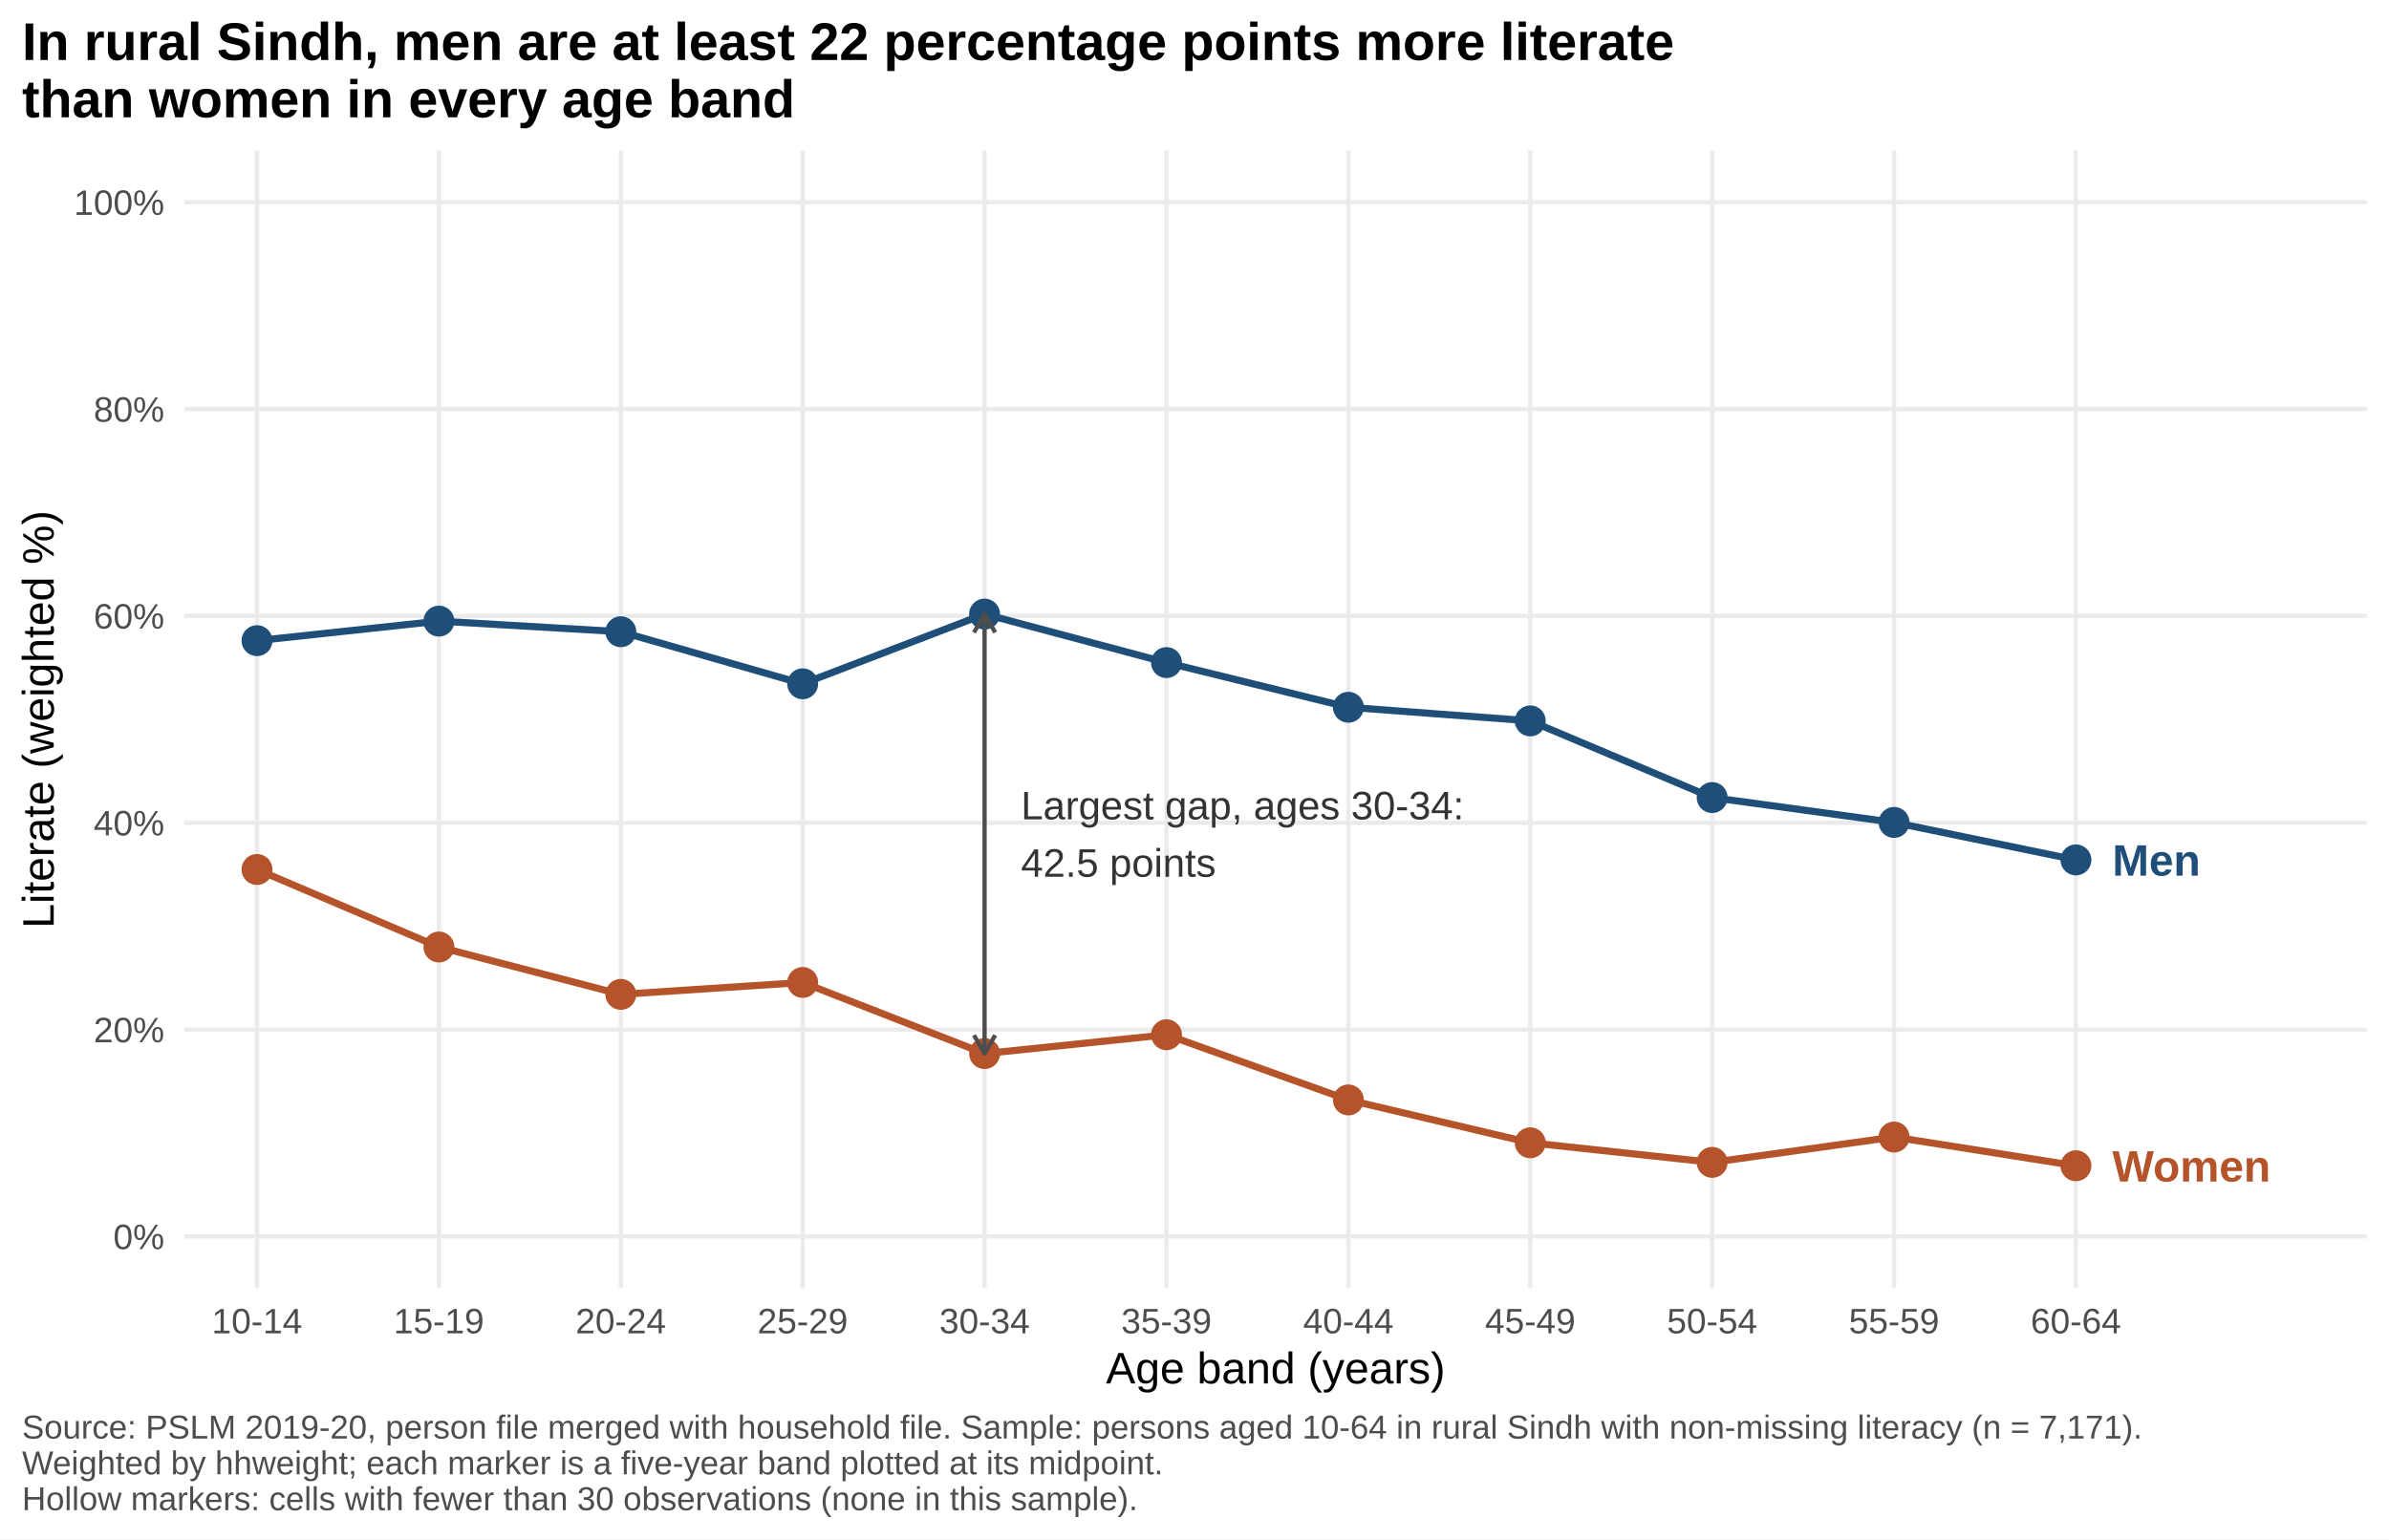
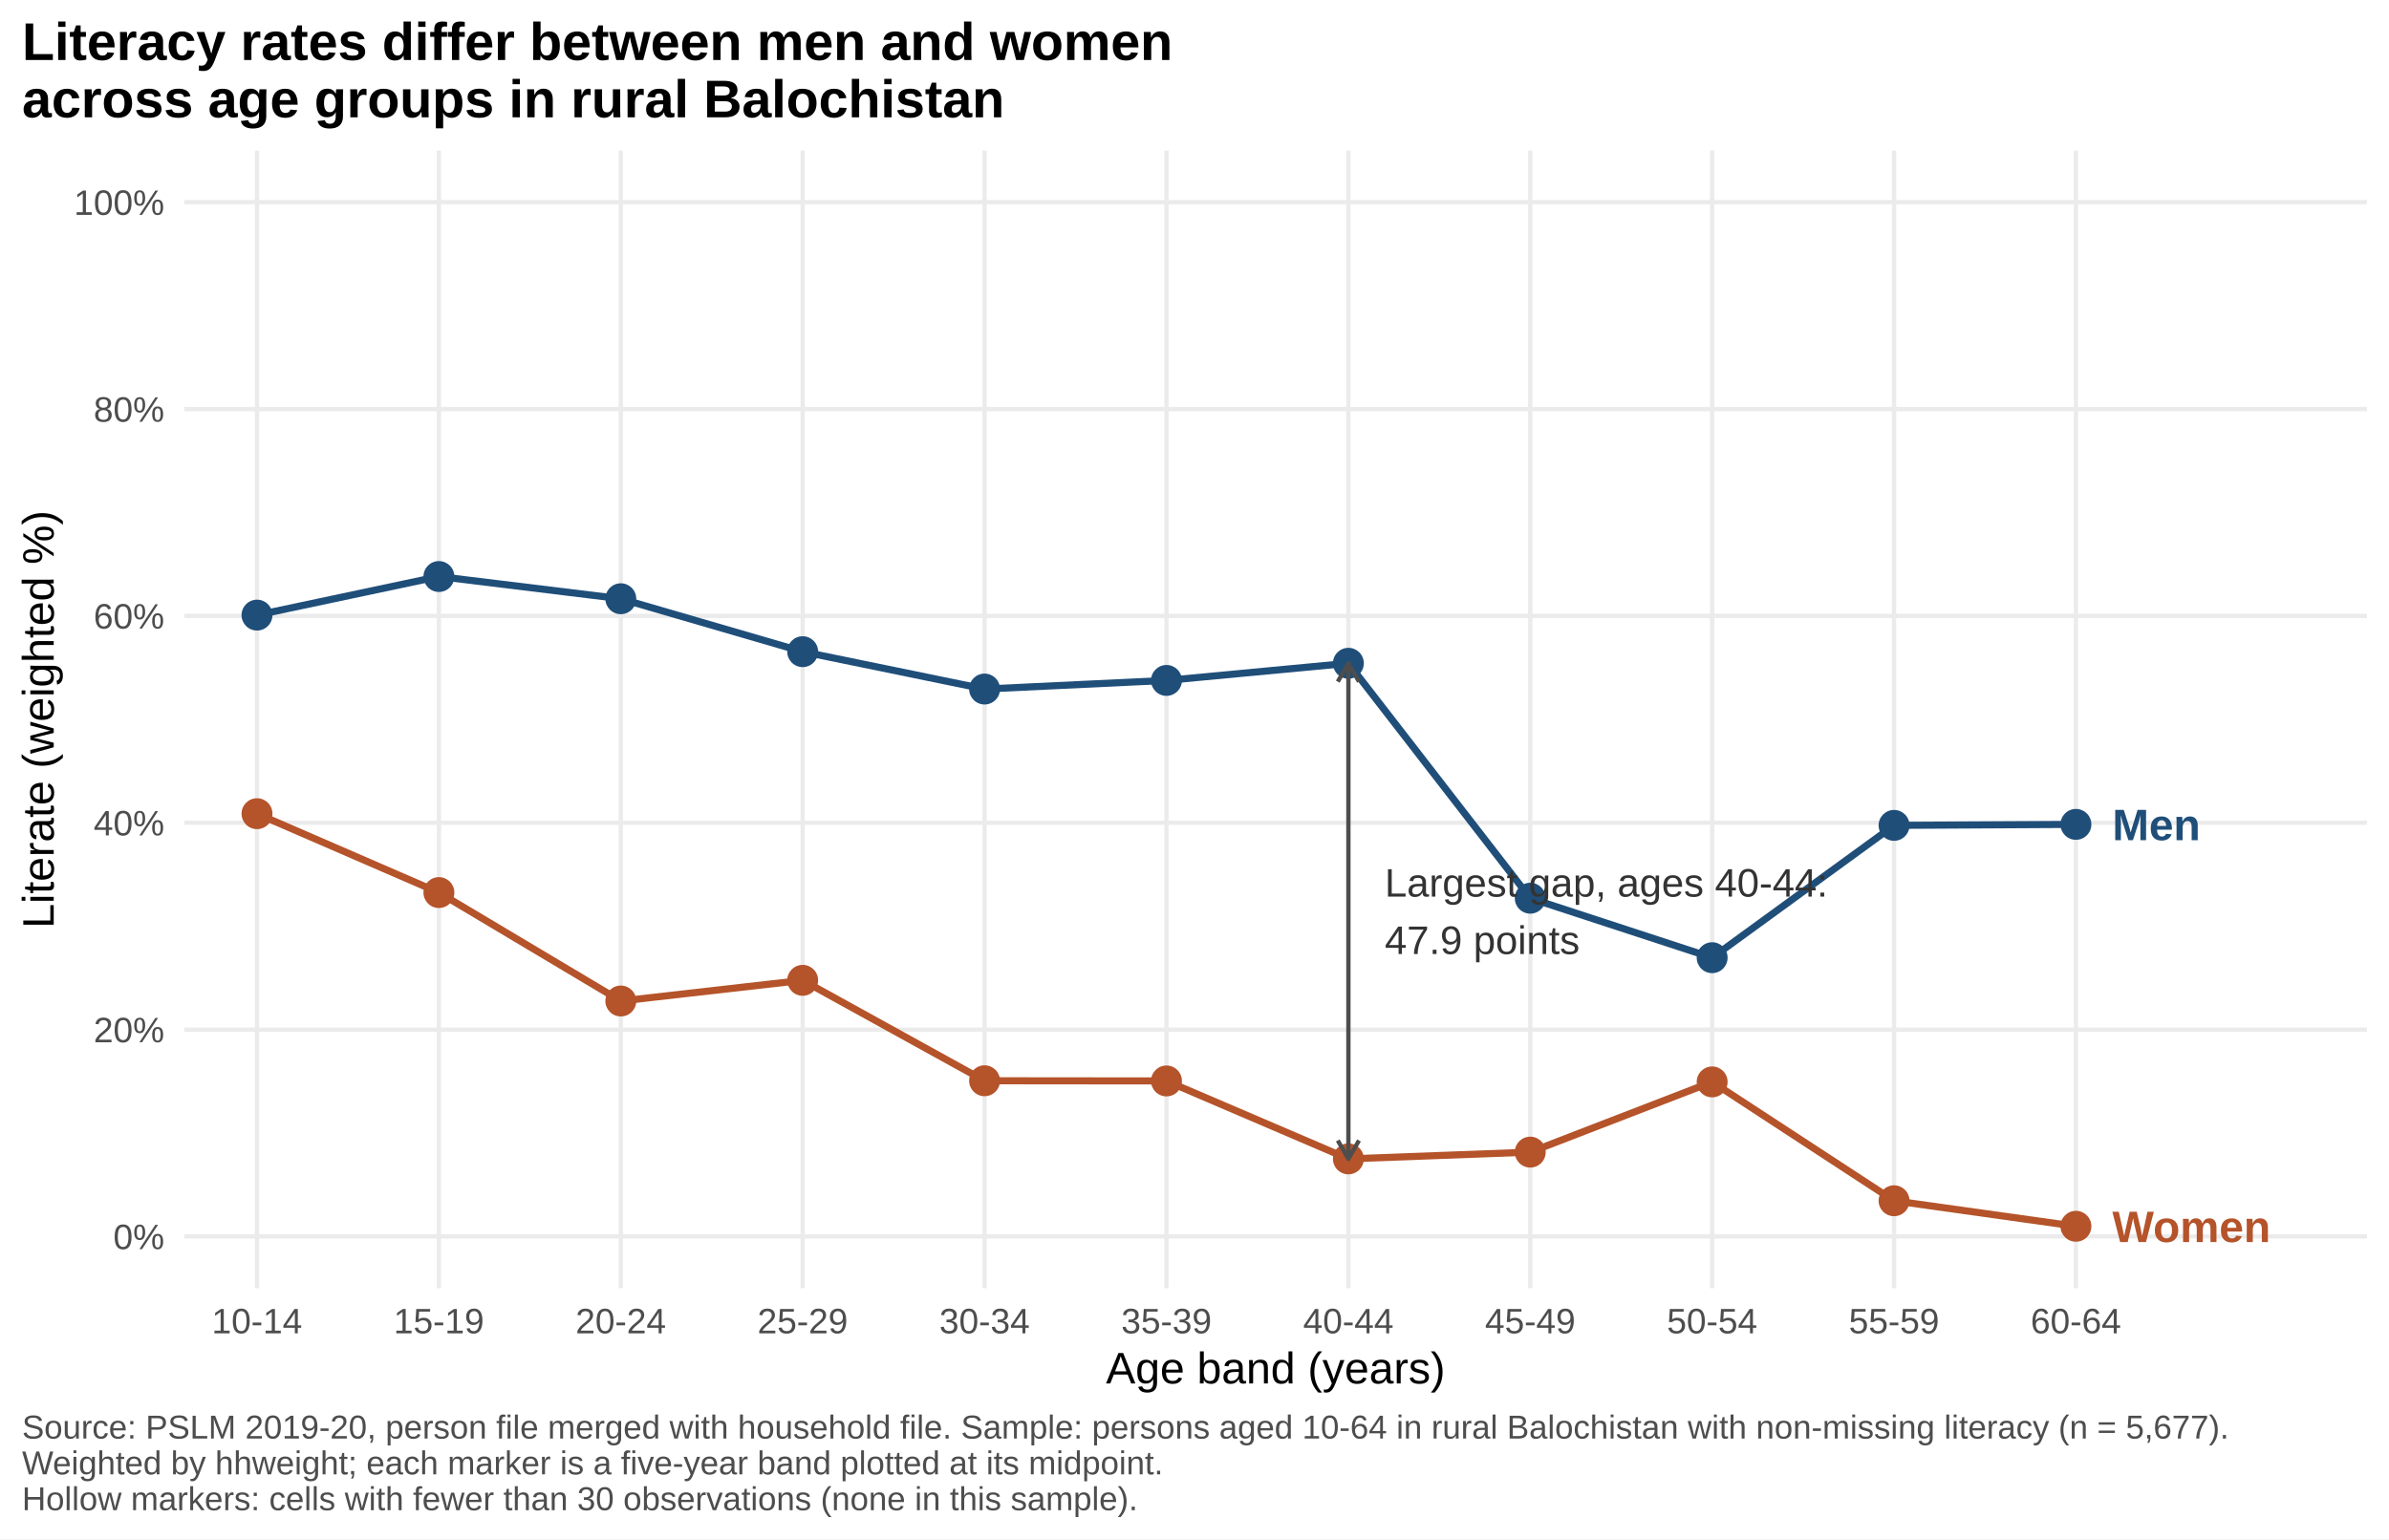
<svg xmlns="http://www.w3.org/2000/svg" width="648.00pt" height="417.60pt" viewBox="0 0 648.00 417.60">
  <g class="svglite">
    <defs>
      <style type="text/css">
    .svglite line, .svglite polyline, .svglite polygon, .svglite path, .svglite rect, .svglite circle {
      fill: none;
      stroke: #000000;
      stroke-linecap: round;
      stroke-linejoin: round;
      stroke-miterlimit: 10.00;
    }
    .svglite text {
      white-space: pre;
    }
    .svglite g.glyphgroup path {
      fill: inherit;
      stroke: none;
    }
  </style>
    </defs>
    <rect width="100%" height="100%" style="stroke: none; fill: #FFFFFF;" />
    <defs>
      <clipPath id="cpMC4wMHw2NDguMDB8MC4wMHw0MTcuNjA=">
        <rect x="0.00" y="0.00" width="648.00" height="417.60" />
      </clipPath>
    </defs>
    <g clip-path="url(#cpMC4wMHw2NDguMDB8MC4wMHw0MTcuNjA=)">
      <rect x="0.00" y="0.00" width="648.00" height="417.60" style="stroke-width: 1.16; stroke: none; fill: #FFFFFF;" />
    </g>
    <defs>
      <clipPath id="cpNDkuOTh8NjQyLjAyfDQwLjgzfDM0OS41MA==">
        <rect x="49.98" y="40.83" width="592.04" height="308.67" />
      </clipPath>
    </defs>
    <g clip-path="url(#cpNDkuOTh8NjQyLjAyfDQwLjgzfDM0OS41MA==)">
      <polyline points="49.98,335.47 642.02,335.47 " style="stroke-width: 1.16; stroke: #EBEBEB; stroke-linecap: butt;" />
      <polyline points="49.98,279.35 642.02,279.35 " style="stroke-width: 1.16; stroke: #EBEBEB; stroke-linecap: butt;" />
      <polyline points="49.98,223.23 642.02,223.23 " style="stroke-width: 1.16; stroke: #EBEBEB; stroke-linecap: butt;" />
      <polyline points="49.98,167.11 642.02,167.11 " style="stroke-width: 1.16; stroke: #EBEBEB; stroke-linecap: butt;" />
      <polyline points="49.98,110.99 642.02,110.99 " style="stroke-width: 1.16; stroke: #EBEBEB; stroke-linecap: butt;" />
      <polyline points="49.98,54.86 642.02,54.86 " style="stroke-width: 1.16; stroke: #EBEBEB; stroke-linecap: butt;" />
      <polyline points="69.71,349.50 69.71,40.83 " style="stroke-width: 1.16; stroke: #EBEBEB; stroke-linecap: butt;" />
      <polyline points="119.05,349.50 119.05,40.83 " style="stroke-width: 1.16; stroke: #EBEBEB; stroke-linecap: butt;" />
      <polyline points="168.39,349.50 168.39,40.83 " style="stroke-width: 1.16; stroke: #EBEBEB; stroke-linecap: butt;" />
      <polyline points="217.72,349.50 217.72,40.83 " style="stroke-width: 1.16; stroke: #EBEBEB; stroke-linecap: butt;" />
      <polyline points="267.06,349.50 267.06,40.83 " style="stroke-width: 1.16; stroke: #EBEBEB; stroke-linecap: butt;" />
      <polyline points="316.40,349.50 316.40,40.83 " style="stroke-width: 1.16; stroke: #EBEBEB; stroke-linecap: butt;" />
      <polyline points="365.74,349.50 365.74,40.83 " style="stroke-width: 1.16; stroke: #EBEBEB; stroke-linecap: butt;" />
      <polyline points="415.07,349.50 415.07,40.83 " style="stroke-width: 1.16; stroke: #EBEBEB; stroke-linecap: butt;" />
      <polyline points="464.41,349.50 464.41,40.83 " style="stroke-width: 1.16; stroke: #EBEBEB; stroke-linecap: butt;" />
      <polyline points="513.75,349.50 513.75,40.83 " style="stroke-width: 1.16; stroke: #EBEBEB; stroke-linecap: butt;" />
      <polyline points="563.08,349.50 563.08,40.83 " style="stroke-width: 1.16; stroke: #EBEBEB; stroke-linecap: butt;" />
-       <polyline points="69.71,173.82 119.05,168.52 168.39,171.40 217.72,185.53 267.06,166.61 316.40,179.77 365.74,191.89 415.07,195.59 464.41,216.39 513.75,223.14 563.08,233.31 " style="stroke-width: 1.92; stroke: #1F4E79; stroke-linecap: butt;" />
-       <polyline points="69.71,235.91 119.05,256.94 168.39,269.79 217.72,266.56 267.06,285.85 316.40,280.74 365.74,298.43 415.07,310.06 464.41,315.37 513.75,308.50 563.08,316.29 " style="stroke-width: 1.92; stroke: #B5532A; stroke-linecap: butt;" />
-       <circle cx="69.71" cy="173.82" r="4.19" style="stroke-width: 1.56; stroke: none; fill: #1F4E79;" />
-       <circle cx="69.71" cy="235.91" r="4.19" style="stroke-width: 1.56; stroke: none; fill: #B5532A;" />
-       <circle cx="119.05" cy="168.52" r="4.19" style="stroke-width: 1.56; stroke: none; fill: #1F4E79;" />
-       <circle cx="119.05" cy="256.94" r="4.19" style="stroke-width: 1.56; stroke: none; fill: #B5532A;" />
-       <circle cx="168.39" cy="171.40" r="4.19" style="stroke-width: 1.56; stroke: none; fill: #1F4E79;" />
-       <circle cx="168.39" cy="269.79" r="4.19" style="stroke-width: 1.56; stroke: none; fill: #B5532A;" />
-       <circle cx="217.72" cy="185.53" r="4.19" style="stroke-width: 1.56; stroke: none; fill: #1F4E79;" />
-       <circle cx="217.72" cy="266.56" r="4.19" style="stroke-width: 1.56; stroke: none; fill: #B5532A;" />
-       <circle cx="267.06" cy="166.61" r="4.19" style="stroke-width: 1.56; stroke: none; fill: #1F4E79;" />
-       <circle cx="267.06" cy="285.85" r="4.19" style="stroke-width: 1.56; stroke: none; fill: #B5532A;" />
-       <circle cx="316.40" cy="179.77" r="4.19" style="stroke-width: 1.56; stroke: none; fill: #1F4E79;" />
-       <circle cx="316.40" cy="280.74" r="4.19" style="stroke-width: 1.56; stroke: none; fill: #B5532A;" />
-       <circle cx="365.74" cy="191.89" r="4.19" style="stroke-width: 1.56; stroke: none; fill: #1F4E79;" />
-       <circle cx="365.74" cy="298.43" r="4.19" style="stroke-width: 1.56; stroke: none; fill: #B5532A;" />
-       <circle cx="415.07" cy="195.59" r="4.19" style="stroke-width: 1.56; stroke: none; fill: #1F4E79;" />
-       <circle cx="415.07" cy="310.06" r="4.19" style="stroke-width: 1.56; stroke: none; fill: #B5532A;" />
-       <circle cx="464.41" cy="216.39" r="4.19" style="stroke-width: 1.56; stroke: none; fill: #1F4E79;" />
-       <circle cx="464.41" cy="315.37" r="4.19" style="stroke-width: 1.56; stroke: none; fill: #B5532A;" />
-       <circle cx="513.75" cy="223.14" r="4.19" style="stroke-width: 1.56; stroke: none; fill: #1F4E79;" />
-       <circle cx="513.75" cy="308.50" r="4.19" style="stroke-width: 1.56; stroke: none; fill: #B5532A;" />
-       <circle cx="563.08" cy="233.31" r="4.19" style="stroke-width: 1.56; stroke: none; fill: #1F4E79;" />
-       <circle cx="563.08" cy="316.29" r="4.19" style="stroke-width: 1.56; stroke: none; fill: #B5532A;" />
-       <text x="572.95" y="237.58" style="font-size: 11.95px; font-weight: bold;fill: #1F4E79; font-family: &quot;Arial&quot;;" textLength="23.88px" lengthAdjust="spacingAndGlyphs">Men</text>
-       <text x="572.95" y="320.57" style="font-size: 11.95px; font-weight: bold;fill: #B5532A; font-family: &quot;Arial&quot;;" textLength="42.89px" lengthAdjust="spacingAndGlyphs">Women</text>
-       <line x1="267.06" y1="285.85" x2="267.06" y2="166.61" style="stroke-width: 1.16; stroke: #4D4D4D; stroke-linecap: butt;" />
-       <polyline points="264.18,280.86 267.06,285.85 269.94,280.86 " style="stroke-width: 1.16; stroke: #4D4D4D; stroke-linecap: butt;" />
-       <polyline points="269.94,171.60 267.06,166.61 264.18,171.60 " style="stroke-width: 1.16; stroke: #4D4D4D; stroke-linecap: butt;" />
-       <text x="276.93" y="222.31" style="font-size: 10.81px;fill: #333333; font-family: &quot;Arial&quot;;" textLength="120.00px" lengthAdjust="spacingAndGlyphs">Largest gap, ages 30-34:</text>
-       <text x="276.93" y="237.88" style="font-size: 10.81px;fill: #333333; font-family: &quot;Arial&quot;;" textLength="52.81px" lengthAdjust="spacingAndGlyphs">42.5 points</text>
+       <polyline points="69.71,166.89 119.05,156.42 168.39,162.45 217.72,176.81 267.06,186.95 316.40,184.61 365.74,179.96 415.07,243.70 464.41,259.84 513.75,223.94 563.08,223.67 " style="stroke-width: 1.92; stroke: #1F4E79; stroke-linecap: butt;" />
+       <polyline points="69.71,220.77 119.05,242.17 168.39,271.59 217.72,265.98 267.06,293.23 316.40,293.28 365.74,314.42 415.07,312.59 464.41,293.54 513.75,325.79 563.08,332.71 " style="stroke-width: 1.92; stroke: #B5532A; stroke-linecap: butt;" />
+       <circle cx="69.71" cy="166.89" r="4.19" style="stroke-width: 1.56; stroke: none; fill: #1F4E79;" />
+       <circle cx="69.71" cy="220.77" r="4.19" style="stroke-width: 1.56; stroke: none; fill: #B5532A;" />
+       <circle cx="119.05" cy="156.42" r="4.19" style="stroke-width: 1.56; stroke: none; fill: #1F4E79;" />
+       <circle cx="119.05" cy="242.17" r="4.19" style="stroke-width: 1.56; stroke: none; fill: #B5532A;" />
+       <circle cx="168.39" cy="162.45" r="4.19" style="stroke-width: 1.56; stroke: none; fill: #1F4E79;" />
+       <circle cx="168.39" cy="271.59" r="4.19" style="stroke-width: 1.56; stroke: none; fill: #B5532A;" />
+       <circle cx="217.72" cy="176.81" r="4.19" style="stroke-width: 1.56; stroke: none; fill: #1F4E79;" />
+       <circle cx="217.72" cy="265.98" r="4.19" style="stroke-width: 1.56; stroke: none; fill: #B5532A;" />
+       <circle cx="267.06" cy="186.95" r="4.19" style="stroke-width: 1.56; stroke: none; fill: #1F4E79;" />
+       <circle cx="267.06" cy="293.23" r="4.19" style="stroke-width: 1.56; stroke: none; fill: #B5532A;" />
+       <circle cx="316.40" cy="184.61" r="4.19" style="stroke-width: 1.56; stroke: none; fill: #1F4E79;" />
+       <circle cx="316.40" cy="293.28" r="4.19" style="stroke-width: 1.56; stroke: none; fill: #B5532A;" />
+       <circle cx="365.74" cy="179.96" r="4.19" style="stroke-width: 1.56; stroke: none; fill: #1F4E79;" />
+       <circle cx="365.74" cy="314.42" r="4.19" style="stroke-width: 1.56; stroke: none; fill: #B5532A;" />
+       <circle cx="415.07" cy="243.70" r="4.19" style="stroke-width: 1.56; stroke: none; fill: #1F4E79;" />
+       <circle cx="415.07" cy="312.59" r="4.19" style="stroke-width: 1.56; stroke: none; fill: #B5532A;" />
+       <circle cx="464.41" cy="259.84" r="4.19" style="stroke-width: 1.56; stroke: none; fill: #1F4E79;" />
+       <circle cx="464.41" cy="293.54" r="4.19" style="stroke-width: 1.56; stroke: none; fill: #B5532A;" />
+       <circle cx="513.75" cy="223.94" r="4.19" style="stroke-width: 1.56; stroke: none; fill: #1F4E79;" />
+       <circle cx="513.75" cy="325.79" r="4.19" style="stroke-width: 1.56; stroke: none; fill: #B5532A;" />
+       <circle cx="563.08" cy="223.67" r="4.19" style="stroke-width: 1.56; stroke: none; fill: #1F4E79;" />
+       <circle cx="563.08" cy="332.71" r="4.19" style="stroke-width: 1.56; stroke: none; fill: #B5532A;" />
+       <text x="572.95" y="227.95" style="font-size: 11.95px; font-weight: bold;fill: #1F4E79; font-family: &quot;Arial&quot;;" textLength="23.88px" lengthAdjust="spacingAndGlyphs">Men</text>
+       <text x="572.95" y="336.99" style="font-size: 11.95px; font-weight: bold;fill: #B5532A; font-family: &quot;Arial&quot;;" textLength="42.89px" lengthAdjust="spacingAndGlyphs">Women</text>
+       <line x1="365.74" y1="314.42" x2="365.74" y2="179.96" style="stroke-width: 1.16; stroke: #4D4D4D; stroke-linecap: butt;" />
+       <polyline points="362.86,309.43 365.74,314.42 368.62,309.43 " style="stroke-width: 1.16; stroke: #4D4D4D; stroke-linecap: butt;" />
+       <polyline points="368.62,184.95 365.74,179.96 362.86,184.95 " style="stroke-width: 1.16; stroke: #4D4D4D; stroke-linecap: butt;" />
+       <text x="375.60" y="243.27" style="font-size: 10.81px;fill: #333333; font-family: &quot;Arial&quot;;" textLength="120.00px" lengthAdjust="spacingAndGlyphs">Largest gap, ages 40-44:</text>
+       <text x="375.60" y="258.84" style="font-size: 10.81px;fill: #333333; font-family: &quot;Arial&quot;;" textLength="52.81px" lengthAdjust="spacingAndGlyphs">47.9 points</text>
    </g>
    <g clip-path="url(#cpMC4wMHw2NDguMDB8MC4wMHw0MTcuNjA=)">
      <text x="44.60" y="338.91" text-anchor="end" style="font-size: 9.60px;fill: #4D4D4D; font-family: &quot;Arial&quot;;" textLength="13.86px" lengthAdjust="spacingAndGlyphs">0%</text>
      <text x="44.60" y="282.79" text-anchor="end" style="font-size: 9.60px;fill: #4D4D4D; font-family: &quot;Arial&quot;;" textLength="19.19px" lengthAdjust="spacingAndGlyphs">20%</text>
      <text x="44.60" y="226.66" text-anchor="end" style="font-size: 9.60px;fill: #4D4D4D; font-family: &quot;Arial&quot;;" textLength="19.19px" lengthAdjust="spacingAndGlyphs">40%</text>
      <text x="44.60" y="170.54" text-anchor="end" style="font-size: 9.60px;fill: #4D4D4D; font-family: &quot;Arial&quot;;" textLength="19.19px" lengthAdjust="spacingAndGlyphs">60%</text>
      <text x="44.60" y="114.42" text-anchor="end" style="font-size: 9.60px;fill: #4D4D4D; font-family: &quot;Arial&quot;;" textLength="19.19px" lengthAdjust="spacingAndGlyphs">80%</text>
      <text x="44.60" y="58.30" text-anchor="end" style="font-size: 9.60px;fill: #4D4D4D; font-family: &quot;Arial&quot;;" textLength="24.52px" lengthAdjust="spacingAndGlyphs">100%</text>
      <text x="69.71" y="361.75" text-anchor="middle" style="font-size: 9.60px;fill: #4D4D4D; font-family: &quot;Arial&quot;;" textLength="24.50px" lengthAdjust="spacingAndGlyphs">10-14</text>
      <text x="119.05" y="361.75" text-anchor="middle" style="font-size: 9.60px;fill: #4D4D4D; font-family: &quot;Arial&quot;;" textLength="24.50px" lengthAdjust="spacingAndGlyphs">15-19</text>
      <text x="168.39" y="361.75" text-anchor="middle" style="font-size: 9.60px;fill: #4D4D4D; font-family: &quot;Arial&quot;;" textLength="24.50px" lengthAdjust="spacingAndGlyphs">20-24</text>
      <text x="217.72" y="361.75" text-anchor="middle" style="font-size: 9.60px;fill: #4D4D4D; font-family: &quot;Arial&quot;;" textLength="24.50px" lengthAdjust="spacingAndGlyphs">25-29</text>
      <text x="267.06" y="361.75" text-anchor="middle" style="font-size: 9.60px;fill: #4D4D4D; font-family: &quot;Arial&quot;;" textLength="24.50px" lengthAdjust="spacingAndGlyphs">30-34</text>
      <text x="316.40" y="361.75" text-anchor="middle" style="font-size: 9.60px;fill: #4D4D4D; font-family: &quot;Arial&quot;;" textLength="24.50px" lengthAdjust="spacingAndGlyphs">35-39</text>
      <text x="365.74" y="361.75" text-anchor="middle" style="font-size: 9.60px;fill: #4D4D4D; font-family: &quot;Arial&quot;;" textLength="24.50px" lengthAdjust="spacingAndGlyphs">40-44</text>
      <text x="415.07" y="361.75" text-anchor="middle" style="font-size: 9.60px;fill: #4D4D4D; font-family: &quot;Arial&quot;;" textLength="24.50px" lengthAdjust="spacingAndGlyphs">45-49</text>
      <text x="464.41" y="361.75" text-anchor="middle" style="font-size: 9.60px;fill: #4D4D4D; font-family: &quot;Arial&quot;;" textLength="24.50px" lengthAdjust="spacingAndGlyphs">50-54</text>
      <text x="513.75" y="361.75" text-anchor="middle" style="font-size: 9.60px;fill: #4D4D4D; font-family: &quot;Arial&quot;;" textLength="24.50px" lengthAdjust="spacingAndGlyphs">55-59</text>
      <text x="563.08" y="361.75" text-anchor="middle" style="font-size: 9.60px;fill: #4D4D4D; font-family: &quot;Arial&quot;;" textLength="24.50px" lengthAdjust="spacingAndGlyphs">60-64</text>
      <text x="346.00" y="375.35" text-anchor="middle" style="font-size: 12.00px; font-family: &quot;Arial&quot;;" textLength="92.03px" lengthAdjust="spacingAndGlyphs">Age band (years)</text>
      <text transform="translate(14.57,195.17) rotate(-90)" text-anchor="middle" style="font-size: 12.00px; font-family: &quot;Arial&quot;;" textLength="113.38px" lengthAdjust="spacingAndGlyphs">Literate (weighted %)</text>
-       <text x="5.98" y="16.28" style="font-size: 14.40px; font-weight: bold; font-family: &quot;Arial&quot;;" textLength="447.89px" lengthAdjust="spacingAndGlyphs">In rural Sindh, men are at least 22 percentage points more literate</text>
-       <text x="5.98" y="31.83" style="font-size: 14.40px; font-weight: bold; font-family: &quot;Arial&quot;;" textLength="209.55px" lengthAdjust="spacingAndGlyphs">than women in every age band</text>
-       <text x="5.98" y="390.30" style="font-size: 9.00px;fill: #4D4D4D; font-family: &quot;Arial&quot;;" textLength="574.75px" lengthAdjust="spacingAndGlyphs">Source: PSLM 2019-20, person file merged with household file. Sample: persons aged 10-64 in rural Sindh with non-missing literacy (n = 7,171).</text>
+       <text x="5.98" y="16.28" style="font-size: 14.40px; font-weight: bold; font-family: &quot;Arial&quot;;" textLength="311.91px" lengthAdjust="spacingAndGlyphs">Literacy rates differ between men and women</text>
+       <text x="5.98" y="31.83" style="font-size: 14.40px; font-weight: bold; font-family: &quot;Arial&quot;;" textLength="266.33px" lengthAdjust="spacingAndGlyphs">across age groups in rural Balochistan</text>
+       <text x="5.98" y="390.30" style="font-size: 9.00px;fill: #4D4D4D; font-family: &quot;Arial&quot;;" textLength="598.25px" lengthAdjust="spacingAndGlyphs">Source: PSLM 2019-20, person file merged with household file. Sample: persons aged 10-64 in rural Balochistan with non-missing literacy (n = 5,677).</text>
      <text x="5.98" y="400.02" style="font-size: 9.00px;fill: #4D4D4D; font-family: &quot;Arial&quot;;" textLength="309.34px" lengthAdjust="spacingAndGlyphs">Weighted by hhweight; each marker is a five-year band plotted at its midpoint.</text>
      <text x="5.98" y="409.74" style="font-size: 9.00px;fill: #4D4D4D; font-family: &quot;Arial&quot;;" textLength="302.50px" lengthAdjust="spacingAndGlyphs">Hollow markers: cells with fewer than 30 observations (none in this sample).</text>
    </g>
  </g>
</svg>
